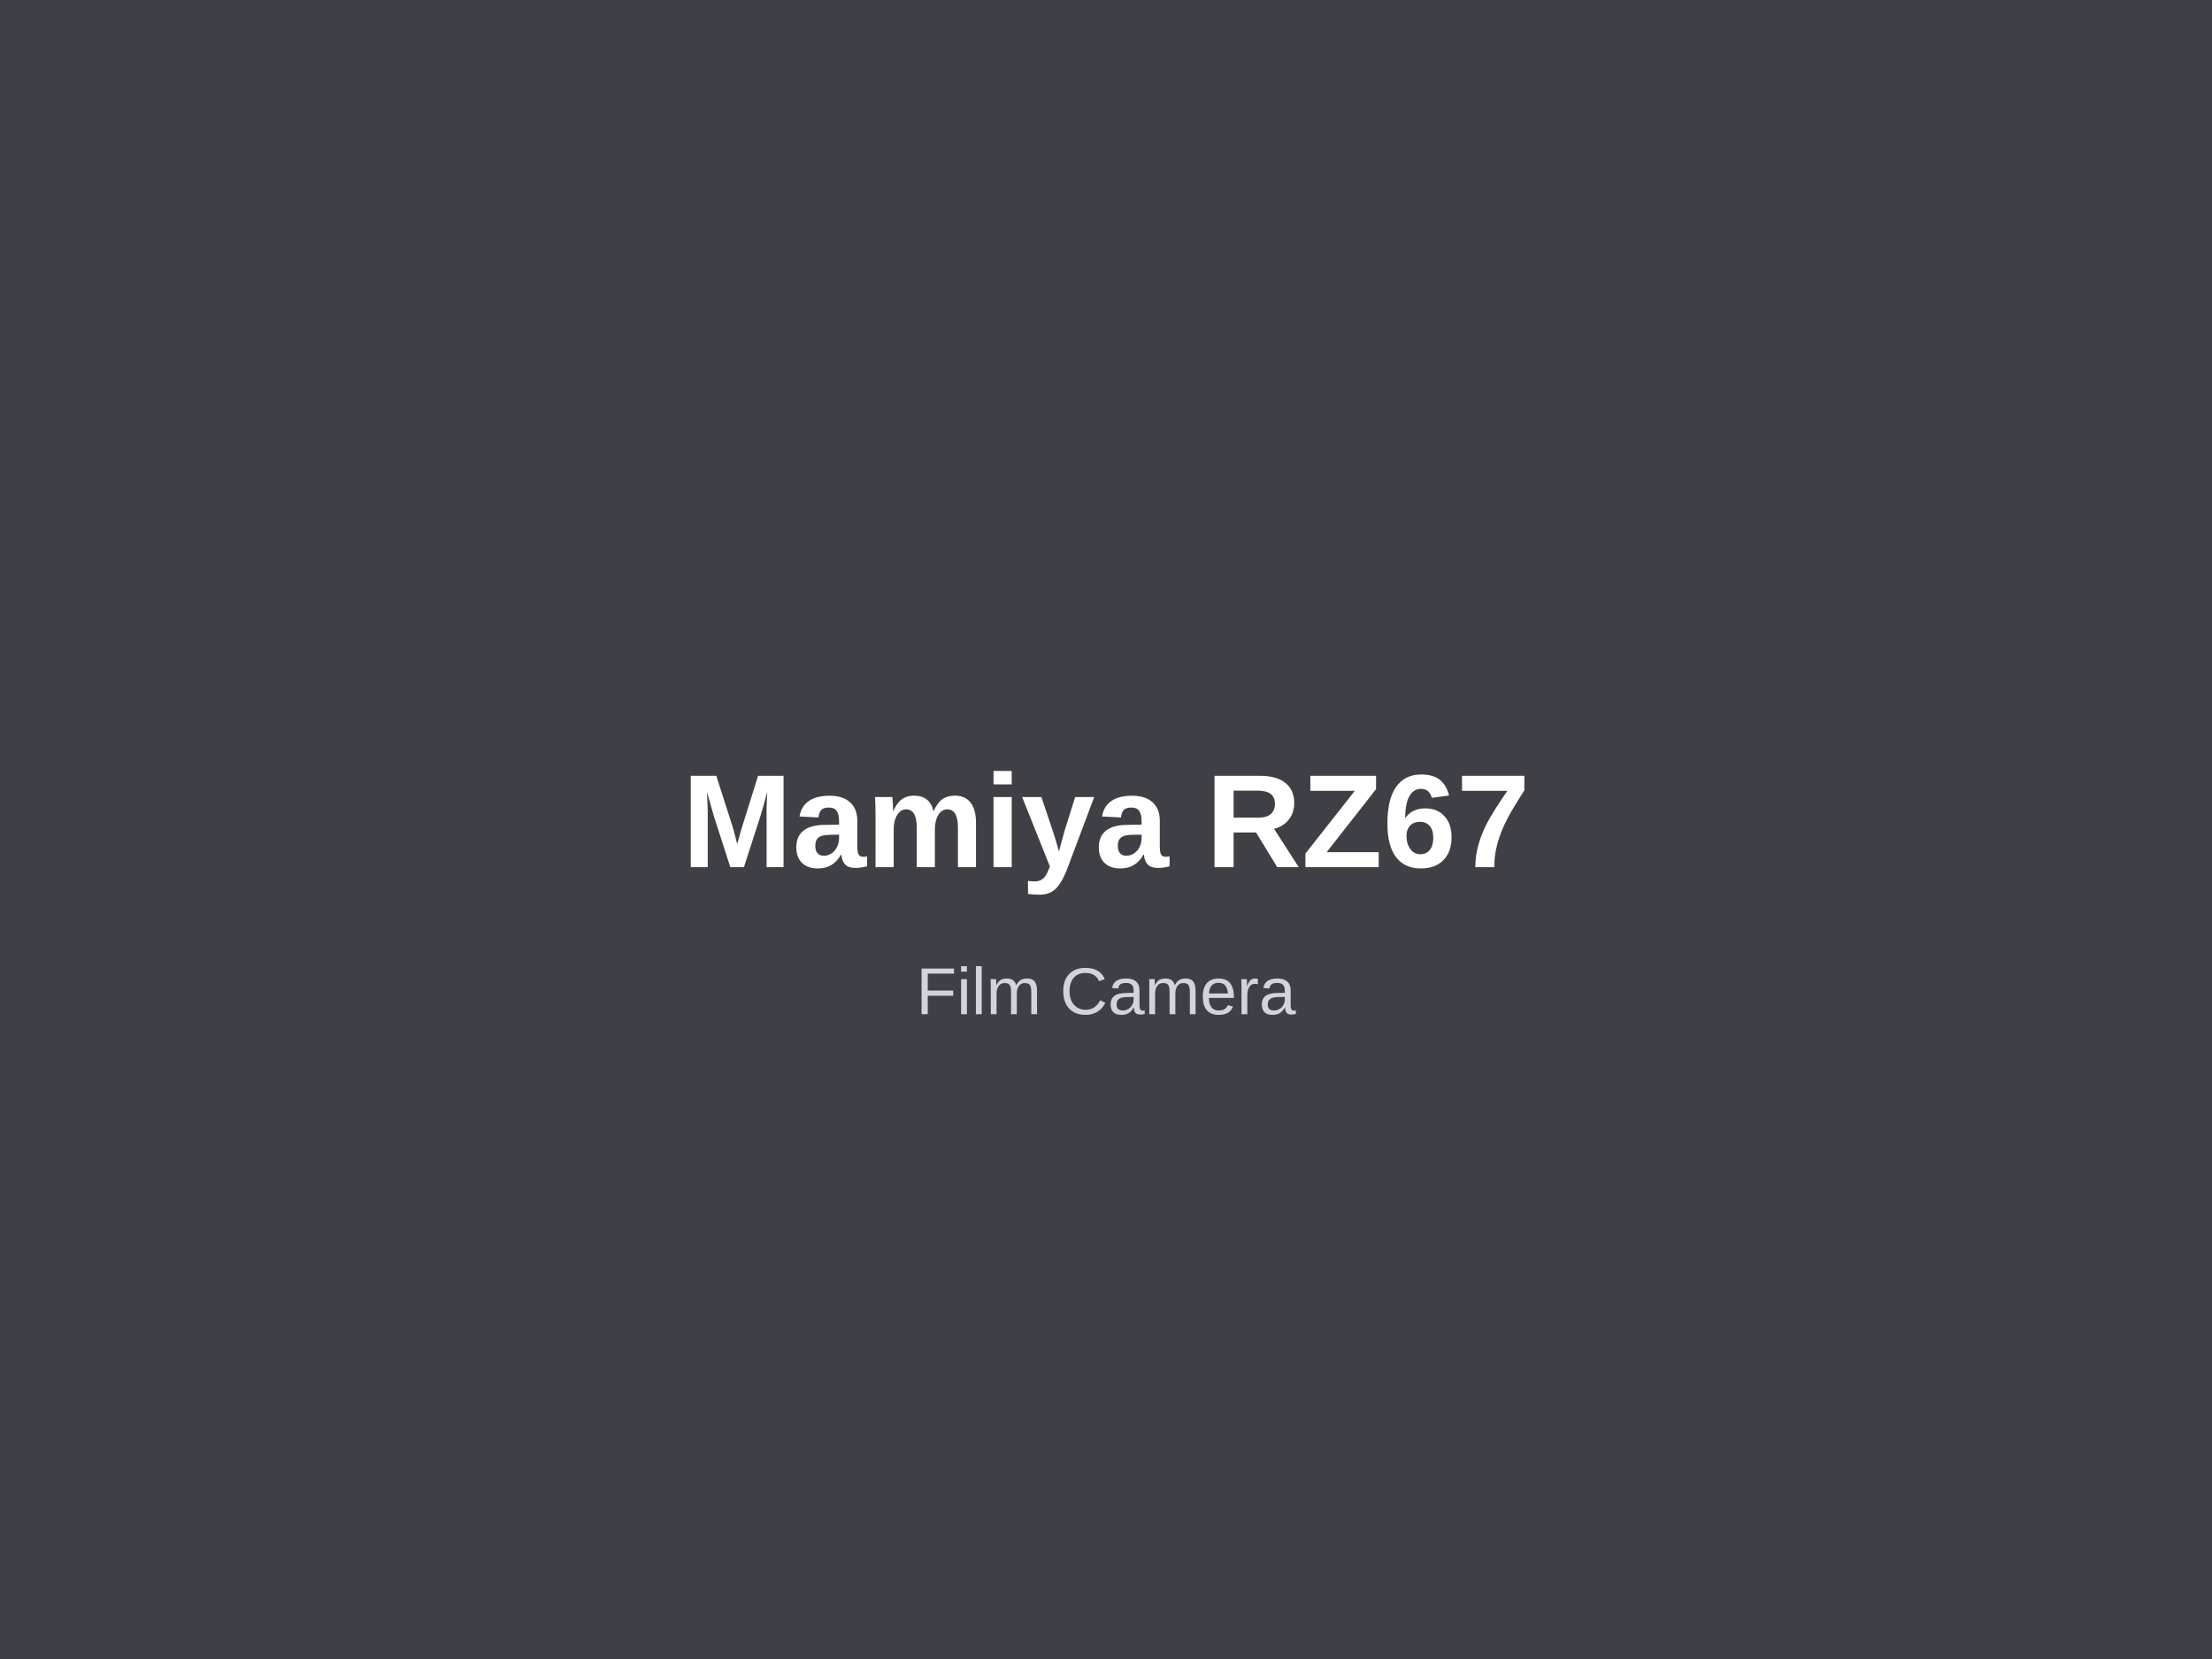
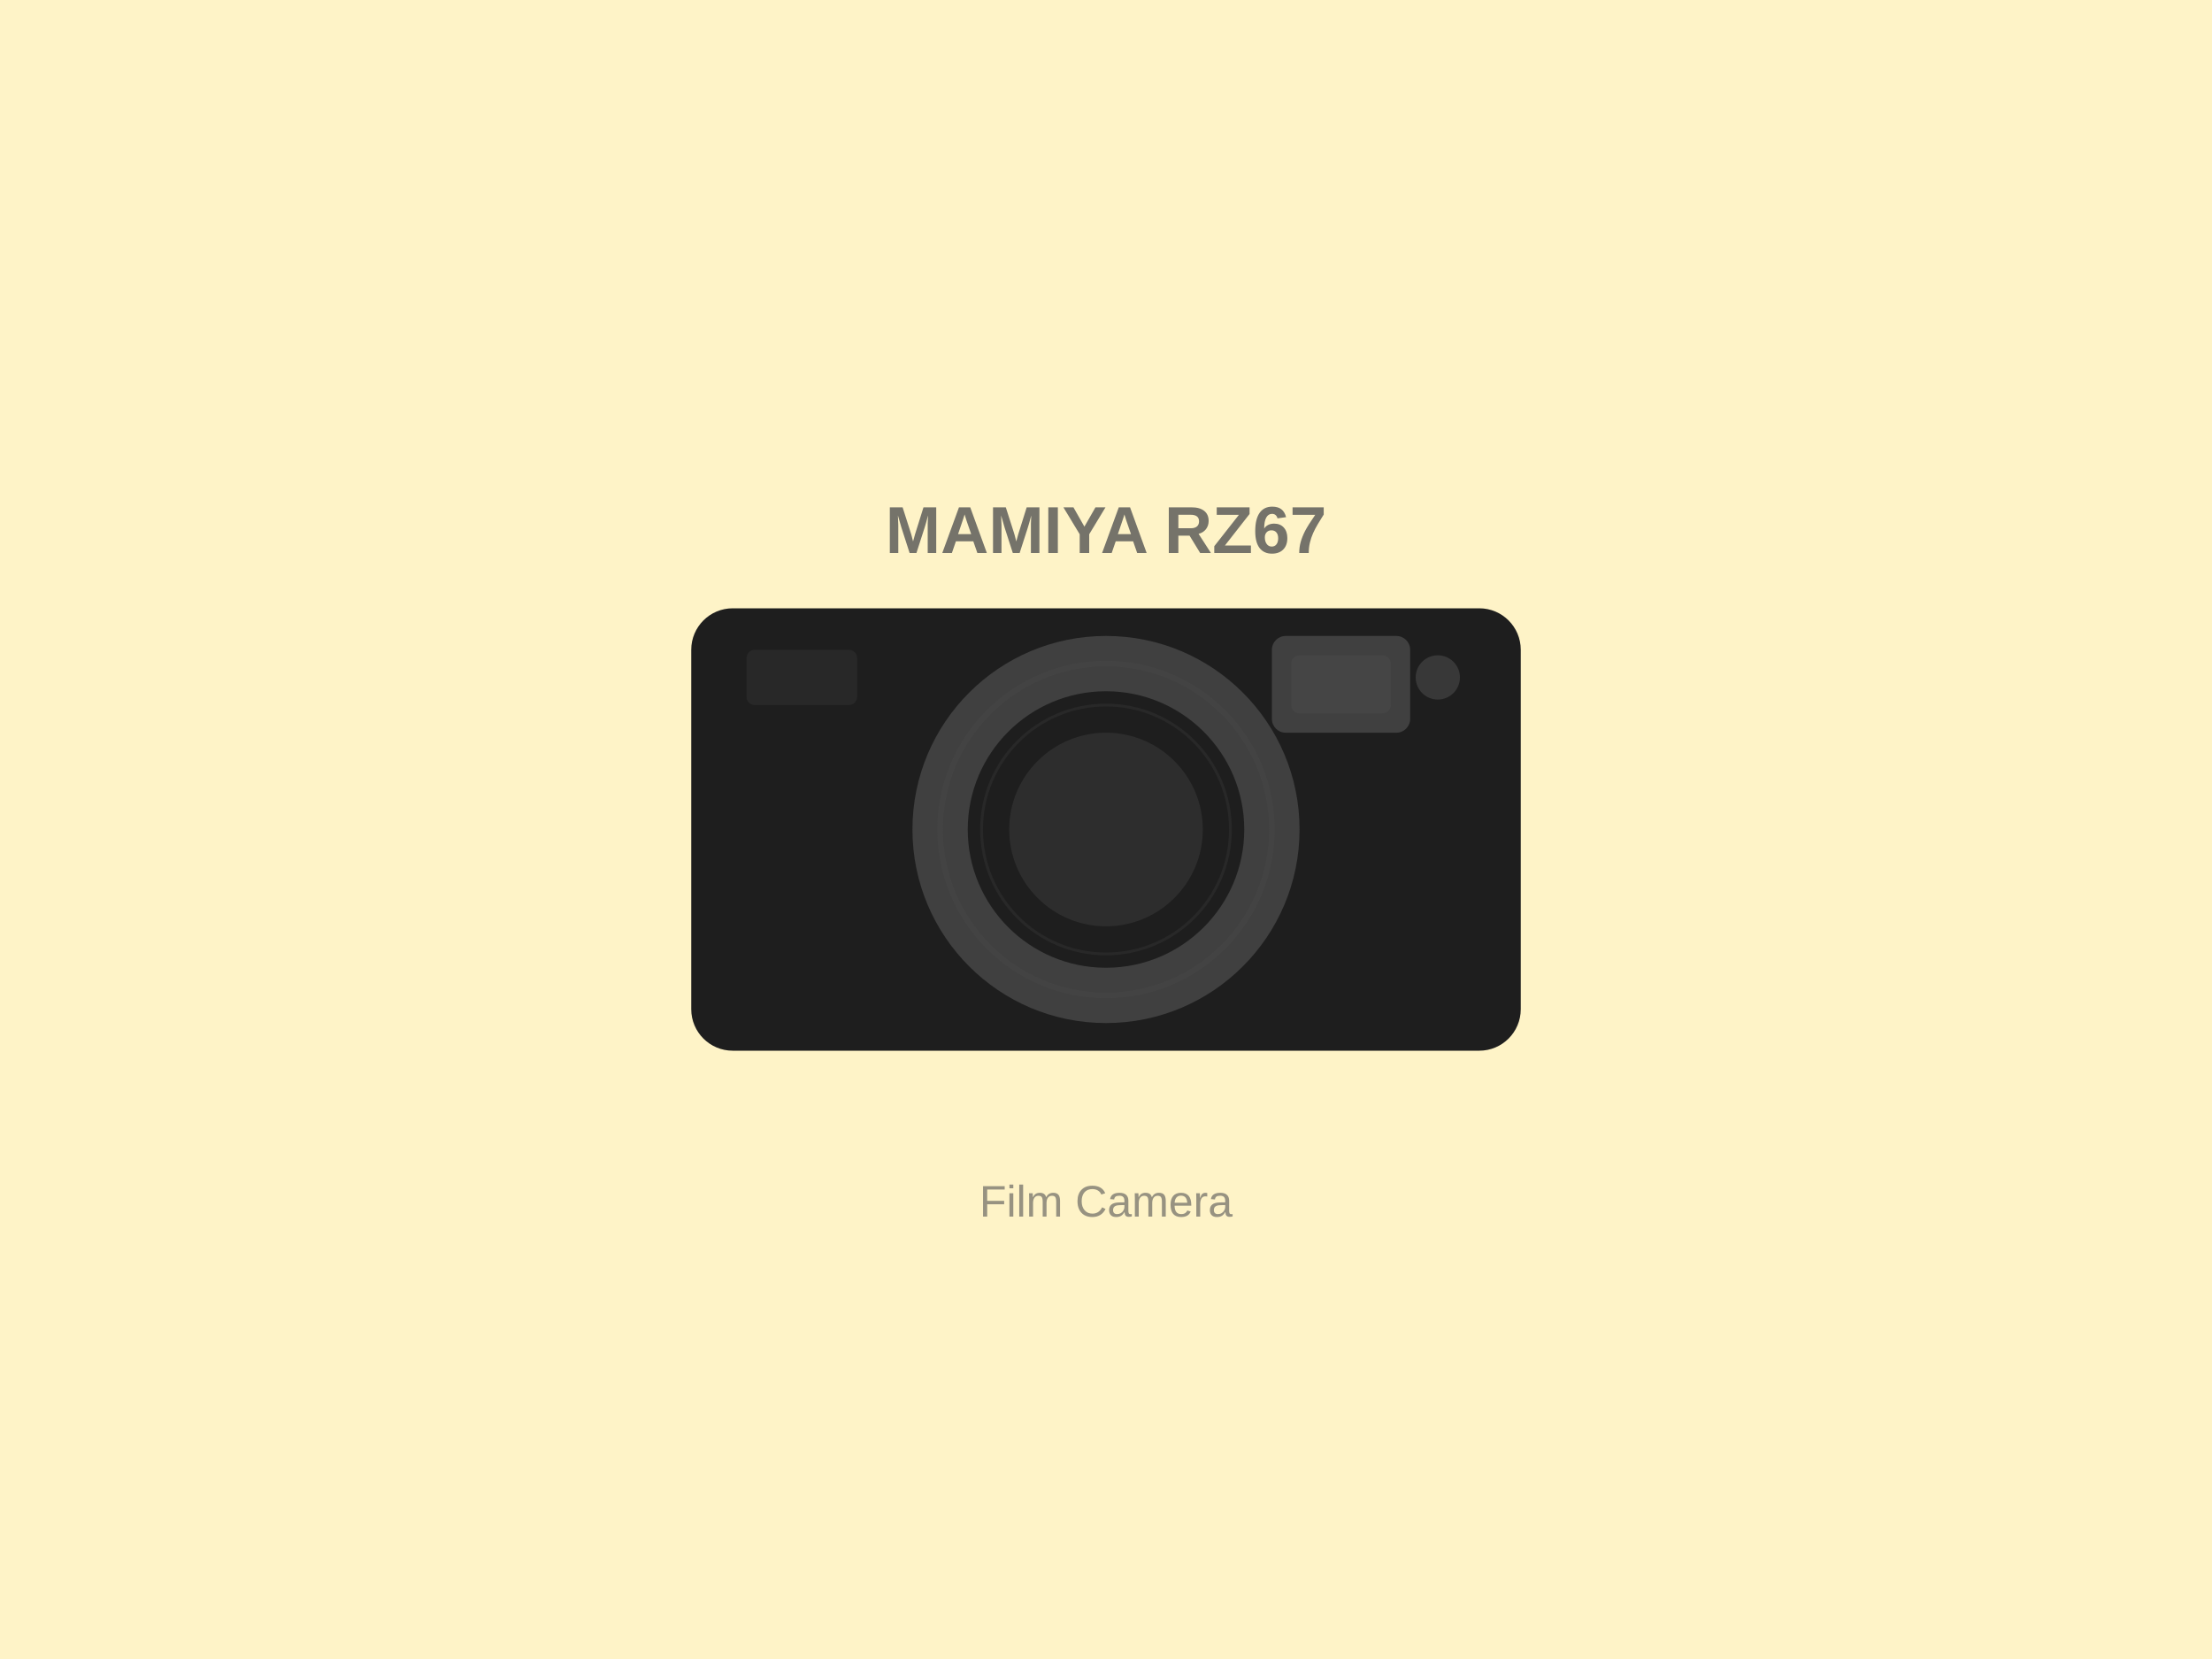
<svg xmlns="http://www.w3.org/2000/svg" width="800" height="600">
-   <rect width="800" height="600" fill="#3f3f46" />
-   <text x="50%" y="50%" font-family="Arial, sans-serif" font-size="48" font-weight="bold" fill="white" text-anchor="middle" dominant-baseline="middle">
-     Mamiya RZ67
-   </text>
-   <text x="50%" y="60%" font-family="Arial, sans-serif" font-size="24" fill="#d1d5db" text-anchor="middle" dominant-baseline="middle">
-     Film Camera
-   </text>
+   <rect width="800" height="600" fill="#fef3c7" />
+   <g transform="translate(400, 300)">
+     <rect x="-150" y="-80" width="300" height="160" fill="#1e1e1e" rx="15" />
+     <circle cx="0" cy="0" r="70" fill="#404040" />
+     <circle cx="0" cy="0" r="50" fill="#1e1e1e" />
+     <circle cx="0" cy="0" r="35" fill="#525252" opacity="0.3" />
+     <circle cx="0" cy="0" r="60" fill="none" stroke="#525252" stroke-width="2" opacity="0.2" />
+     <circle cx="0" cy="0" r="45" fill="none" stroke="#525252" stroke-width="1" opacity="0.2" />
+     <rect x="60" y="-70" width="50" height="35" fill="#404040" rx="5" />
+     <rect x="67" y="-63" width="36" height="21" fill="#525252" opacity="0.3" rx="3" />
+     <circle cx="120" cy="-55" r="8" fill="#525252" opacity="0.5" />
+     <rect x="-130" y="-65" width="40" height="20" fill="#525252" opacity="0.2" rx="3" />
+     <text x="0" y="-100" font-family="Arial, sans-serif" font-size="24" fill="#525252" text-anchor="middle" font-weight="bold" opacity="0.8">MAMIYA RZ67</text>
+     <text x="0" y="140" font-family="Arial, sans-serif" font-size="16" fill="#525252" text-anchor="middle" opacity="0.6">Film Camera</text>
+   </g>
</svg>
